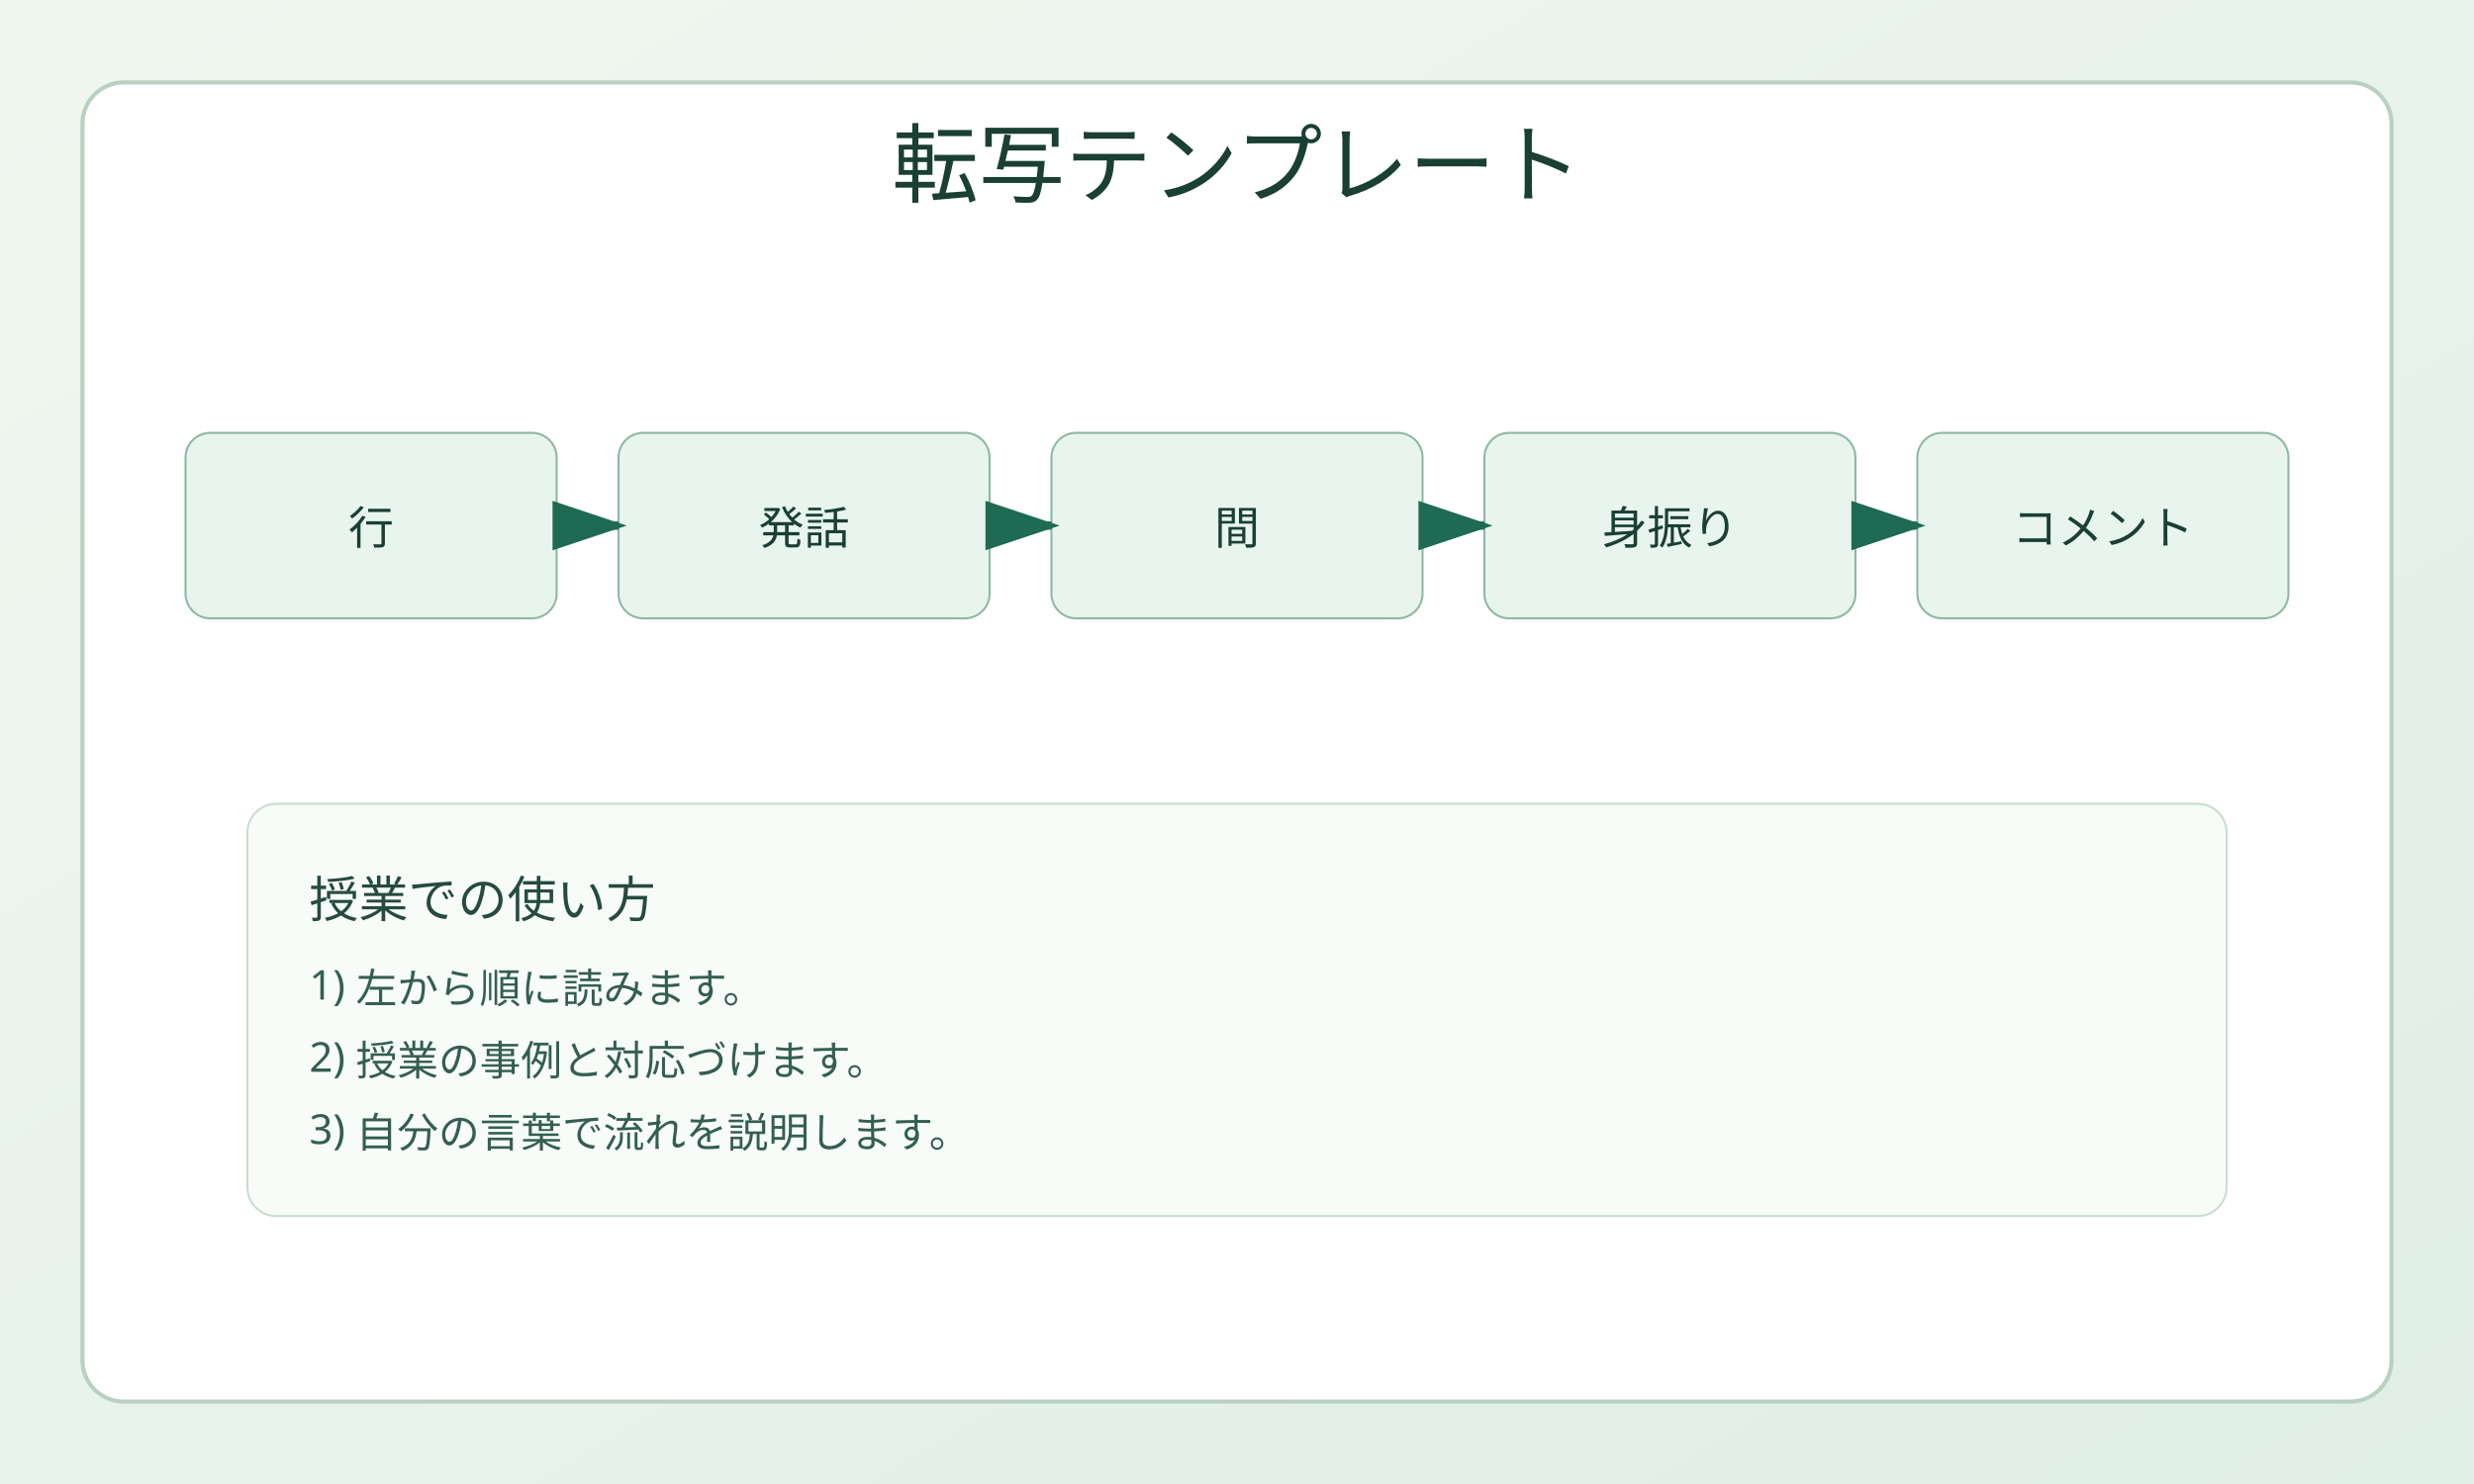
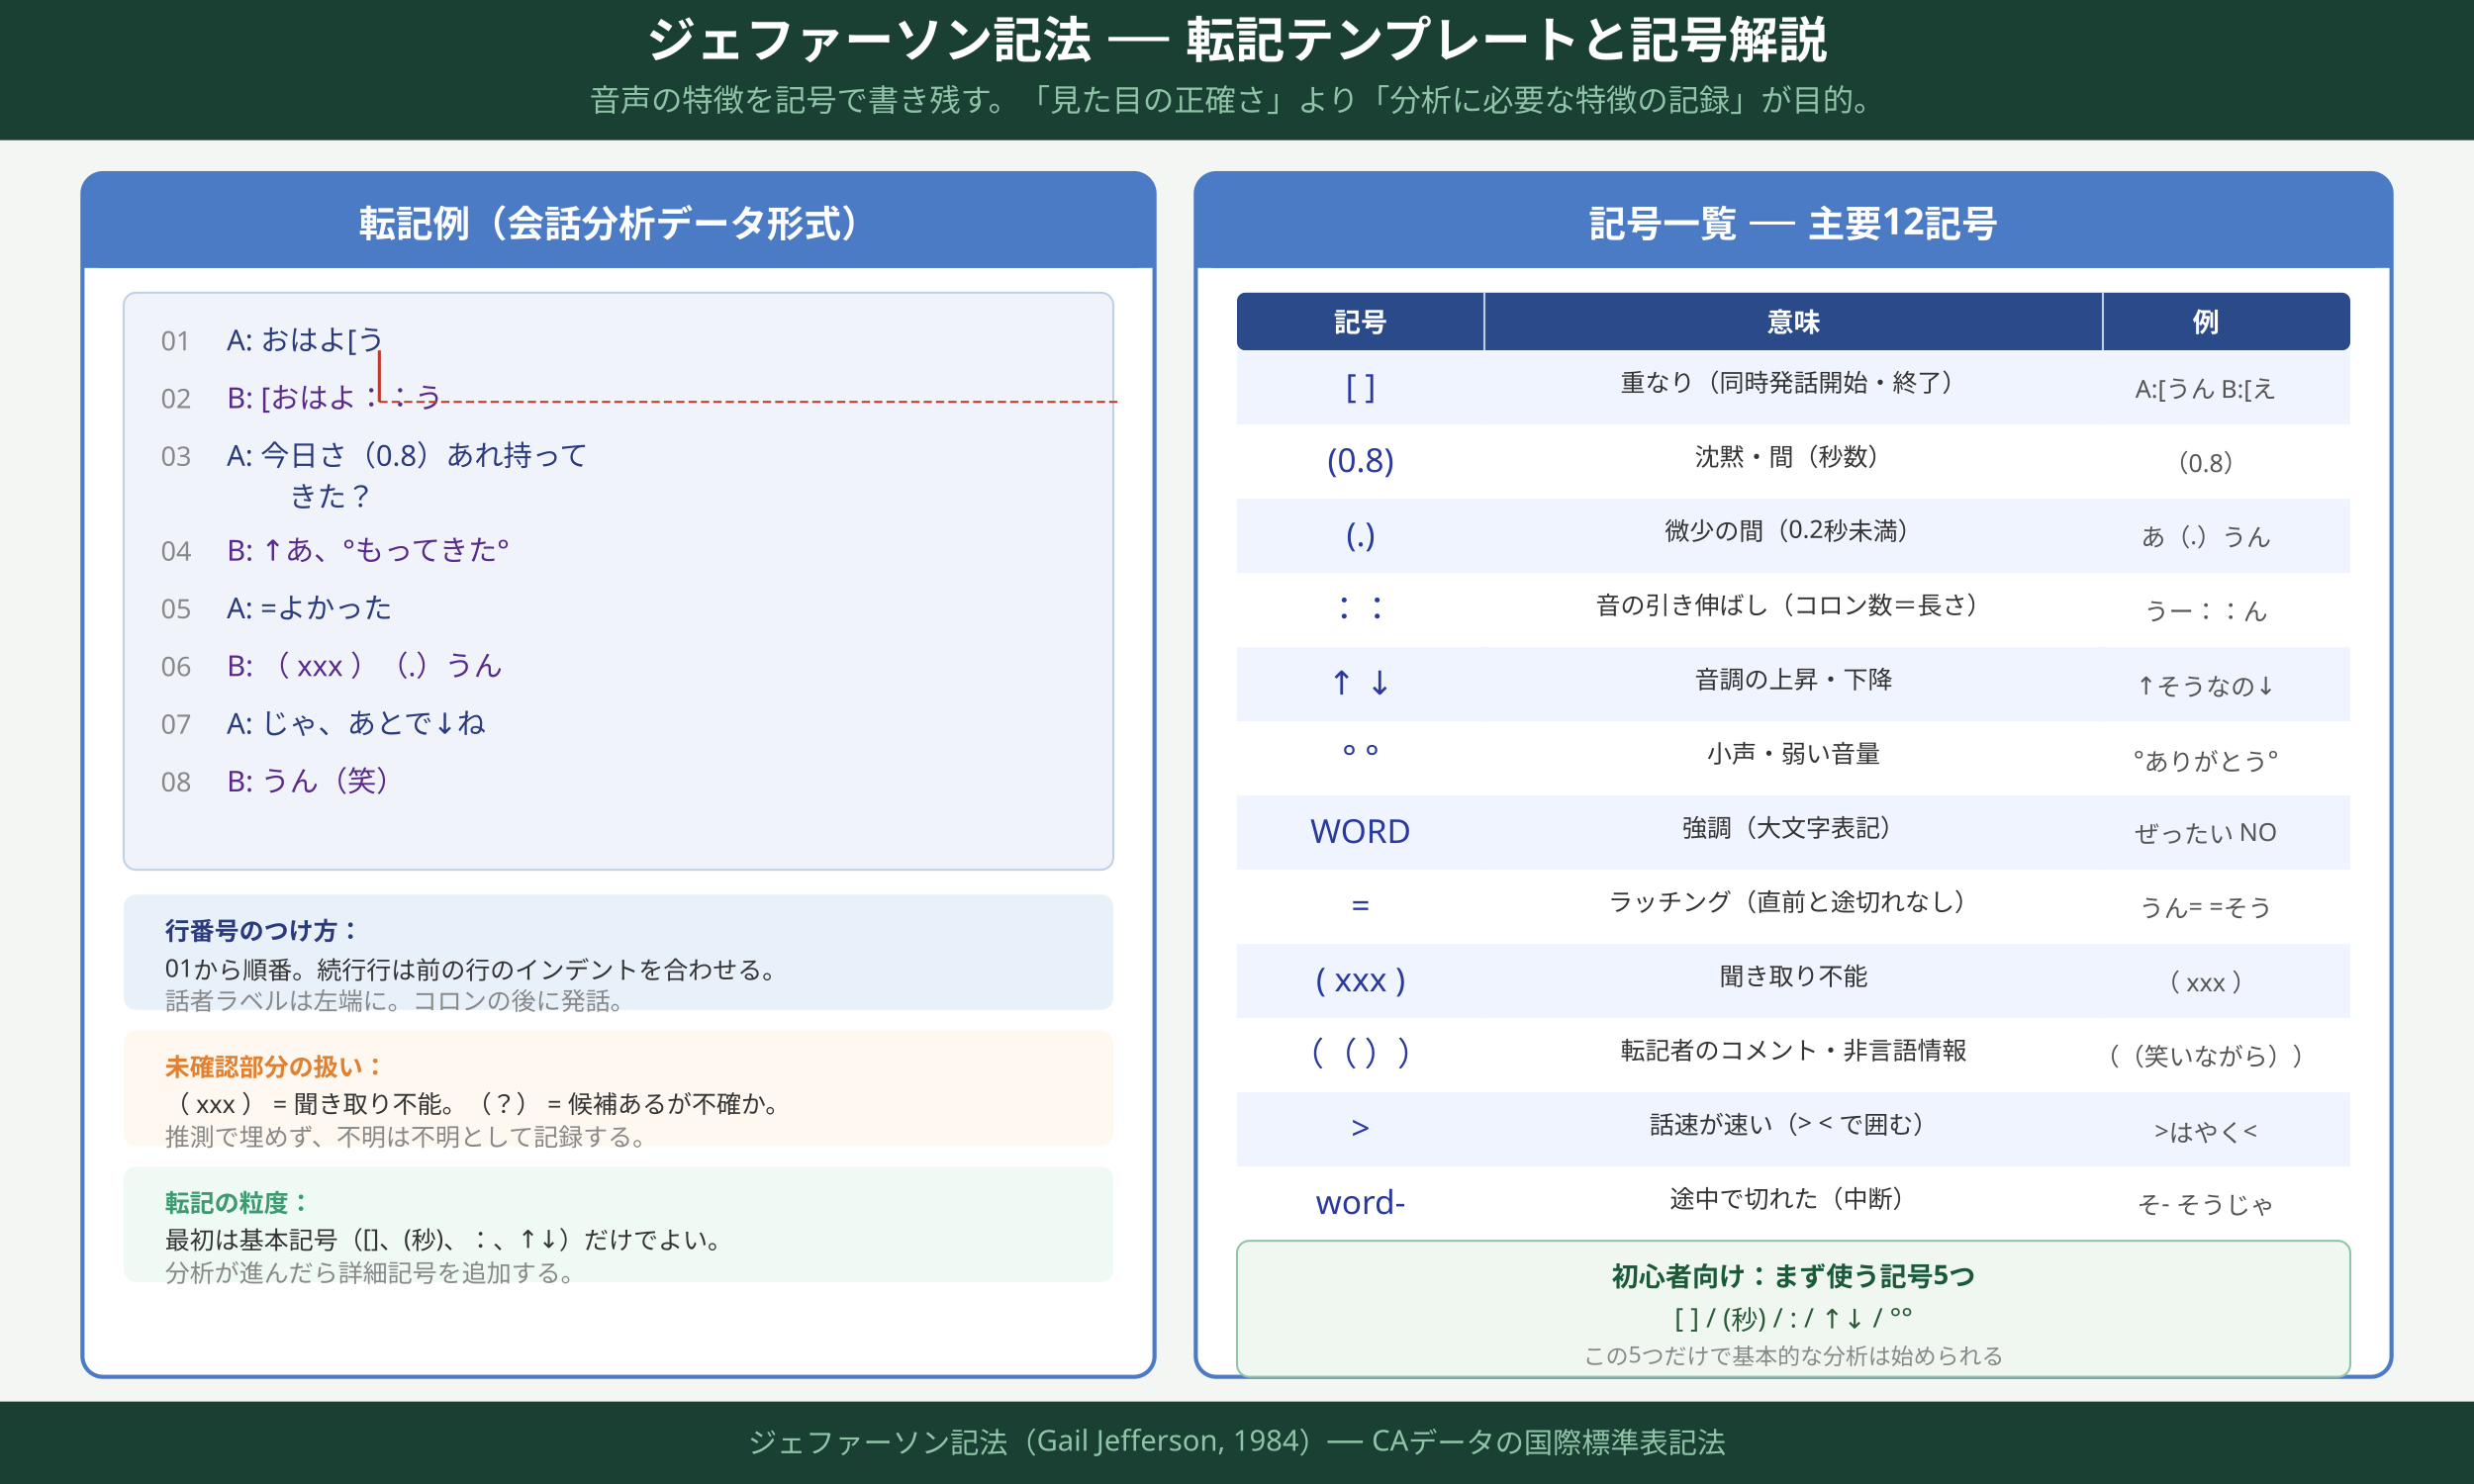
<svg xmlns="http://www.w3.org/2000/svg" width="1200" height="720" viewBox="0 0 1200 720" role="img" aria-labelledby="t d">
  <defs>
-     <linearGradient id="g" x1="0" y1="0" x2="1" y2="1">
-       <stop offset="0%" stop-color="#f0f7ef" />
-       <stop offset="100%" stop-color="#dfeee7" />
-     </linearGradient>
-     <marker id="arrow" markerWidth="10" markerHeight="10" refX="8" refY="3" orient="auto">
-       <path d="M0,0 L0,6 L9,3 z" fill="#1e6a53" />
-     </marker>
+     <style>text { font-family: 'Noto Sans JP','Hiragino Kaku Gothic ProN',Meiryo,sans-serif; }</style>
  </defs>
-   <rect x="0" y="0" width="1200" height="720" fill="url(#g)" />
-   <rect x="40" y="40" width="1120" height="640" rx="20" fill="#ffffff" stroke="#b9d1c2" stroke-width="2" />
-   <text x="600" y="95" text-anchor="middle" font-family="Verdana, sans-serif" font-size="42" fill="#1a3f33">転写テンプレート</text>
-   <rect x="90" y="210" width="180" height="90" rx="12" fill="#e8f4ee" stroke="#8fb8a3" />
-   <text x="180" y="264" text-anchor="middle" font-family="Verdana, sans-serif" font-size="22" fill="#1a3f33">行</text>
-   <rect x="300" y="210" width="180" height="90" rx="12" fill="#e8f4ee" stroke="#8fb8a3" />
-   <text x="390" y="264" text-anchor="middle" font-family="Verdana, sans-serif" font-size="22" fill="#1a3f33">発話</text>
-   <rect x="510" y="210" width="180" height="90" rx="12" fill="#e8f4ee" stroke="#8fb8a3" />
-   <text x="600" y="264" text-anchor="middle" font-family="Verdana, sans-serif" font-size="22" fill="#1a3f33">間</text>
-   <rect x="720" y="210" width="180" height="90" rx="12" fill="#e8f4ee" stroke="#8fb8a3" />
-   <text x="810" y="264" text-anchor="middle" font-family="Verdana, sans-serif" font-size="22" fill="#1a3f33">身振り</text>
-   <rect x="930" y="210" width="180" height="90" rx="12" fill="#e8f4ee" stroke="#8fb8a3" />
-   <text x="1020" y="264" text-anchor="middle" font-family="Verdana, sans-serif" font-size="22" fill="#1a3f33">コメント</text>
-   <line x1="270" y1="255" x2="300" y2="255" stroke="#1e6a53" stroke-width="4" marker-end="url(#arrow)" />
-   <line x1="480" y1="255" x2="510" y2="255" stroke="#1e6a53" stroke-width="4" marker-end="url(#arrow)" />
-   <line x1="690" y1="255" x2="720" y2="255" stroke="#1e6a53" stroke-width="4" marker-end="url(#arrow)" />
-   <line x1="900" y1="255" x2="930" y2="255" stroke="#1e6a53" stroke-width="4" marker-end="url(#arrow)" />
-   <rect x="120" y="390" width="960" height="200" rx="14" fill="#f8fcf9" stroke="#c9ddd1" />
-   <text x="150" y="445" font-family="Verdana, sans-serif" font-size="24" fill="#264b3f">授業での使い方</text>
-   <text x="150" y="485" font-family="Verdana, sans-serif" font-size="20" fill="#335f50">1) 左から順に読みます。</text>
-   <text x="150" y="520" font-family="Verdana, sans-serif" font-size="20" fill="#335f50">2) 授業の事例と対応づけます。</text>
-   <text x="150" y="555" font-family="Verdana, sans-serif" font-size="20" fill="#335f50">3) 自分の言葉で流れを説明します。</text>
+   <rect width="1200" height="720" fill="#f4f6f3" />
+   <rect x="0" y="0" width="1200" height="68" fill="#1a3f33" />
+   <text x="600" y="28" text-anchor="middle" font-size="24" font-weight="bold" fill="#ffffff">ジェファーソン記法 ── 転記テンプレートと記号解説</text>
+   <text x="600" y="54" text-anchor="middle" font-size="15" fill="#90c4a8">音声の特徴を記号で書き残す。「見た目の正確さ」より「分析に必要な特徴の記録」が目的。</text>
+   <rect x="40" y="84" width="520" height="584" rx="10" fill="#ffffff" stroke="#4a7bc4" stroke-width="2" />
+   <rect x="40" y="84" width="520" height="46" rx="10" fill="#4a7bc4" />
+   <rect x="40" y="110" width="520" height="20" fill="#4a7bc4" />
+   <text x="300" y="115" text-anchor="middle" font-size="18" font-weight="bold" fill="#ffffff">転記例（会話分析データ形式）</text>
+   <rect x="60" y="142" width="480" height="280" rx="6" fill="#f0f4fa" stroke="#c0d0e8" />
+   <text x="78" y="170" font-size="13" fill="#888">01</text>
+   <text x="110" y="170" font-size="14" fill="#2a3a7c" font-family="'Courier New',Courier,monospace">A: おはよ[う</text>
+   <text x="78" y="198" font-size="13" fill="#888">02</text>
+   <text x="110" y="198" font-size="14" fill="#5a2a8a" font-family="'Courier New',Courier,monospace">B:       [おはよ：：う</text>
+   <text x="78" y="226" font-size="13" fill="#888">03</text>
+   <text x="110" y="226" font-size="14" fill="#2a3a7c" font-family="'Courier New',Courier,monospace">A: 今日さ（0.8）あれ持って</text>
+   <text x="140" y="246" font-size="14" fill="#2a3a7c" font-family="'Courier New',Courier,monospace">   きた？</text>
+   <text x="78" y="272" font-size="13" fill="#888">04</text>
+   <text x="110" y="272" font-size="14" fill="#5a2a8a" font-family="'Courier New',Courier,monospace">B: ↑あ、°もってきた°</text>
+   <text x="78" y="300" font-size="13" fill="#888">05</text>
+   <text x="110" y="300" font-size="14" fill="#2a3a7c" font-family="'Courier New',Courier,monospace">A: =よかった</text>
+   <text x="78" y="328" font-size="13" fill="#888">06</text>
+   <text x="110" y="328" font-size="14" fill="#5a2a8a" font-family="'Courier New',Courier,monospace">B: （ xxx ）（.）うん</text>
+   <text x="78" y="356" font-size="13" fill="#888">07</text>
+   <text x="110" y="356" font-size="14" fill="#2a3a7c" font-family="'Courier New',Courier,monospace">A: じゃ、あとで↓ね</text>
+   <text x="78" y="384" font-size="13" fill="#888">08</text>
+   <text x="110" y="384" font-size="14" fill="#5a2a8a" font-family="'Courier New',Courier,monospace">B: うん（笑）</text>
+   <line x1="184" y1="170" x2="184" y2="195" stroke="#c0392b" stroke-width="1.5" />
+   <line x1="184" y1="195" x2="542" y2="195" stroke="#c0392b" stroke-width="1" stroke-dasharray="4,2" />
+   <rect x="60" y="434" width="480" height="56" rx="6" fill="#e8f0fa" />
+   <text x="80" y="456" font-size="12" fill="#2a3a7c" font-weight="bold">行番号のつけ方：</text>
+   <text x="80" y="474" font-size="12" fill="#333">01から順番。続行行は前の行のインデントを合わせる。</text>
+   <text x="80" y="490" font-size="12" fill="#888">話者ラベルは左端に。コロンの後に発話。</text>
+   <rect x="60" y="500" width="480" height="56" rx="6" fill="#fff8f0" />
+   <text x="80" y="522" font-size="12" fill="#e08030" font-weight="bold">未確認部分の扱い：</text>
+   <text x="80" y="540" font-size="12" fill="#333">（ xxx ） = 聞き取り不能。（？） = 候補あるが不確か。</text>
+   <text x="80" y="556" font-size="12" fill="#888">推測で埋めず、不明は不明として記録する。</text>
+   <rect x="60" y="566" width="480" height="56" rx="6" fill="#f0faf4" />
+   <text x="80" y="588" font-size="12" fill="#3d9970" font-weight="bold">転記の粒度：</text>
+   <text x="80" y="606" font-size="12" fill="#333">最初は基本記号（[]、(秒)、：、↑↓）だけでよい。</text>
+   <text x="80" y="622" font-size="12" fill="#888">分析が進んだら詳細記号を追加する。</text>
+   <rect x="580" y="84" width="580" height="584" rx="10" fill="#ffffff" stroke="#4a7bc4" stroke-width="2" />
+   <rect x="580" y="84" width="580" height="46" rx="10" fill="#4a7bc4" />
+   <rect x="580" y="110" width="580" height="20" fill="#4a7bc4" />
+   <text x="870" y="115" text-anchor="middle" font-size="18" font-weight="bold" fill="#ffffff">記号一覧 ── 主要12記号</text>
+   <rect x="600" y="142" width="540" height="28" rx="4" fill="#2a4a8a" />
+   <text x="660" y="161" text-anchor="middle" font-size="13" font-weight="bold" fill="#ffffff">記号</text>
+   <text x="870" y="161" text-anchor="middle" font-size="13" font-weight="bold" fill="#ffffff">意味</text>
+   <text x="1070" y="161" text-anchor="middle" font-size="13" font-weight="bold" fill="#ffffff">例</text>
+   <line x1="720" y1="142" x2="720" y2="658" stroke="#c0d0e8" stroke-width="1" />
+   <line x1="1020" y1="142" x2="1020" y2="658" stroke="#c0d0e8" stroke-width="1" />
+   <rect x="600" y="170" width="540" height="36" fill="#f0f4ff" />
+   <text x="660" y="193" text-anchor="middle" font-size="16" fill="#2a3a9c" font-family="'Courier New',monospace">[ ]</text>
+   <text x="870" y="190" text-anchor="middle" font-size="12" fill="#333">重なり（同時発話開始・終了）</text>
+   <text x="1070" y="193" text-anchor="middle" font-size="12" fill="#555" font-family="'Courier New',monospace">A:[うん  B:[え</text>
+   <rect x="600" y="206" width="540" height="36" fill="#ffffff" />
+   <text x="660" y="229" text-anchor="middle" font-size="16" fill="#2a3a9c" font-family="'Courier New',monospace">(0.8)</text>
+   <text x="870" y="226" text-anchor="middle" font-size="12" fill="#333">沈黙・間（秒数）</text>
+   <text x="1070" y="229" text-anchor="middle" font-size="12" fill="#555" font-family="'Courier New',monospace">（0.8）</text>
+   <rect x="600" y="242" width="540" height="36" fill="#f0f4ff" />
+   <text x="660" y="265" text-anchor="middle" font-size="16" fill="#2a3a9c" font-family="'Courier New',monospace">(.)</text>
+   <text x="870" y="262" text-anchor="middle" font-size="12" fill="#333">微少の間（0.2秒未満）</text>
+   <text x="1070" y="265" text-anchor="middle" font-size="12" fill="#555" font-family="'Courier New',monospace">あ（.）うん</text>
+   <rect x="600" y="278" width="540" height="36" fill="#ffffff" />
+   <text x="660" y="301" text-anchor="middle" font-size="16" fill="#2a3a9c" font-family="'Courier New',monospace">：：</text>
+   <text x="870" y="298" text-anchor="middle" font-size="12" fill="#333">音の引き伸ばし（コロン数＝長さ）</text>
+   <text x="1070" y="301" text-anchor="middle" font-size="12" fill="#555" font-family="'Courier New',monospace">うー：：ん</text>
+   <rect x="600" y="314" width="540" height="36" fill="#f0f4ff" />
+   <text x="660" y="337" text-anchor="middle" font-size="16" fill="#2a3a9c" font-family="'Courier New',monospace">↑ ↓</text>
+   <text x="870" y="334" text-anchor="middle" font-size="12" fill="#333">音調の上昇・下降</text>
+   <text x="1070" y="337" text-anchor="middle" font-size="12" fill="#555" font-family="'Courier New',monospace">↑そうなの↓</text>
+   <rect x="600" y="350" width="540" height="36" fill="#ffffff" />
+   <text x="660" y="373" text-anchor="middle" font-size="16" fill="#2a3a9c" font-family="'Courier New',monospace">° °</text>
+   <text x="870" y="370" text-anchor="middle" font-size="12" fill="#333">小声・弱い音量</text>
+   <text x="1070" y="373" text-anchor="middle" font-size="12" fill="#555" font-family="'Courier New',monospace">°ありがとう°</text>
+   <rect x="600" y="386" width="540" height="36" fill="#f0f4ff" />
+   <text x="660" y="409" text-anchor="middle" font-size="16" fill="#2a3a9c" font-family="'Courier New',monospace">WORD</text>
+   <text x="870" y="406" text-anchor="middle" font-size="12" fill="#333">強調（大文字表記）</text>
+   <text x="1070" y="409" text-anchor="middle" font-size="12" fill="#555" font-family="'Courier New',monospace">ぜったい NO</text>
+   <rect x="600" y="422" width="540" height="36" fill="#ffffff" />
+   <text x="660" y="445" text-anchor="middle" font-size="16" fill="#2a3a9c" font-family="'Courier New',monospace">=</text>
+   <text x="870" y="442" text-anchor="middle" font-size="12" fill="#333">ラッチング（直前と途切れなし）</text>
+   <text x="1070" y="445" text-anchor="middle" font-size="12" fill="#555" font-family="'Courier New',monospace">うん= =そう</text>
+   <rect x="600" y="458" width="540" height="36" fill="#f0f4ff" />
+   <text x="660" y="481" text-anchor="middle" font-size="16" fill="#2a3a9c" font-family="'Courier New',monospace">( xxx )</text>
+   <text x="870" y="478" text-anchor="middle" font-size="12" fill="#333">聞き取り不能</text>
+   <text x="1070" y="481" text-anchor="middle" font-size="12" fill="#555" font-family="'Courier New',monospace">（ xxx ）</text>
+   <rect x="600" y="494" width="540" height="36" fill="#ffffff" />
+   <text x="660" y="517" text-anchor="middle" font-size="16" fill="#2a3a9c" font-family="'Courier New',monospace">（（ ））</text>
+   <text x="870" y="514" text-anchor="middle" font-size="12" fill="#333">転記者のコメント・非言語情報</text>
+   <text x="1070" y="517" text-anchor="middle" font-size="12" fill="#555" font-family="'Courier New',monospace">（（笑いながら））</text>
+   <rect x="600" y="530" width="540" height="36" fill="#f0f4ff" />
+   <text x="660" y="553" text-anchor="middle" font-size="16" fill="#2a3a9c" font-family="'Courier New',monospace">&gt;</text>
+   <text x="870" y="550" text-anchor="middle" font-size="12" fill="#333">話速が速い（&gt; &lt; で囲む）</text>
+   <text x="1070" y="553" text-anchor="middle" font-size="12" fill="#555" font-family="'Courier New',monospace">&gt;はやく&lt;</text>
+   <rect x="600" y="566" width="540" height="36" fill="#ffffff" />
+   <text x="660" y="589" text-anchor="middle" font-size="16" fill="#2a3a9c" font-family="'Courier New',monospace">word-</text>
+   <text x="870" y="586" text-anchor="middle" font-size="12" fill="#333">途中で切れた（中断）</text>
+   <text x="1070" y="589" text-anchor="middle" font-size="12" fill="#555" font-family="'Courier New',monospace">そ- そうじゃ</text>
+   <rect x="600" y="602" width="540" height="66" rx="6" fill="#f0f7f0" stroke="#90c4a8" />
+   <text x="870" y="624" text-anchor="middle" font-size="13" font-weight="bold" fill="#1a5a38">初心者向け：まず使う記号5つ</text>
+   <text x="870" y="644" text-anchor="middle" font-size="13" fill="#2a5a38">[ ] / (秒) / : / ↑↓ / °°</text>
+   <text x="870" y="662" text-anchor="middle" font-size="11" fill="#888">この5つだけで基本的な分析は始められる</text>
+   <rect x="0" y="680" width="1200" height="40" fill="#1a3f33" />
+   <text x="600" y="705" text-anchor="middle" font-size="14" fill="#90c4a8">ジェファーソン記法（Gail Jefferson, 1984）── CAデータの国際標準表記法</text>
</svg>
